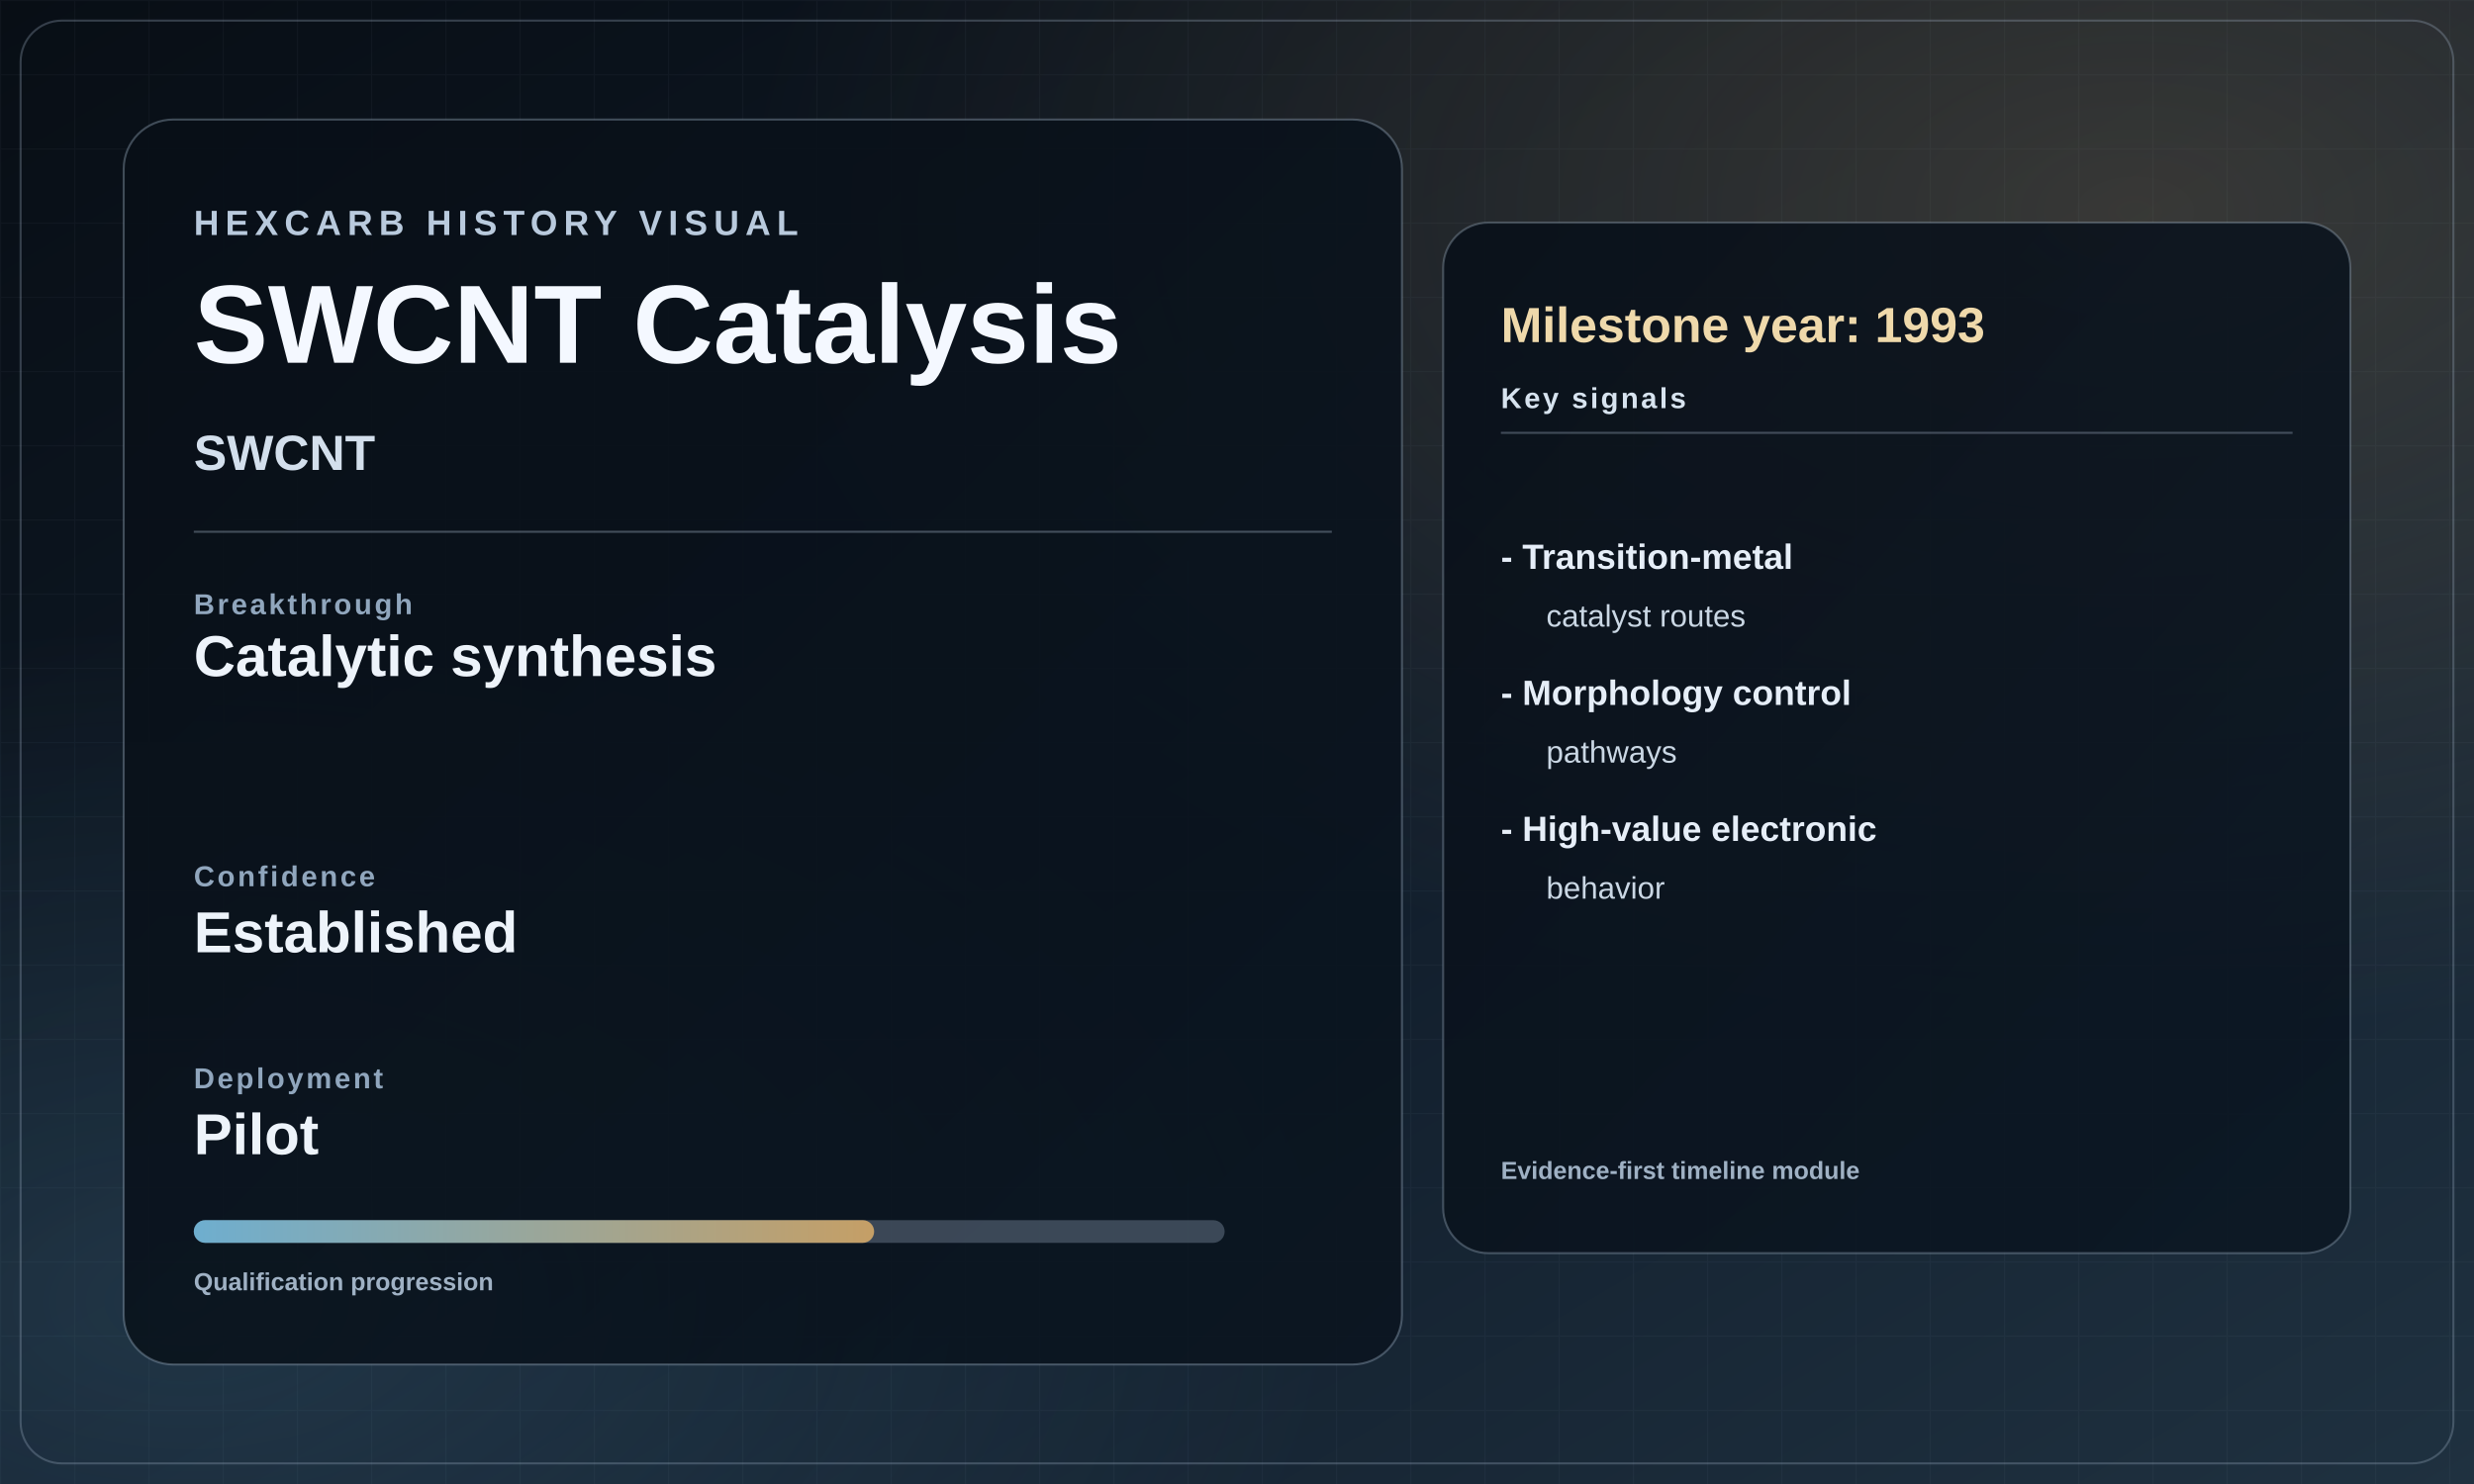
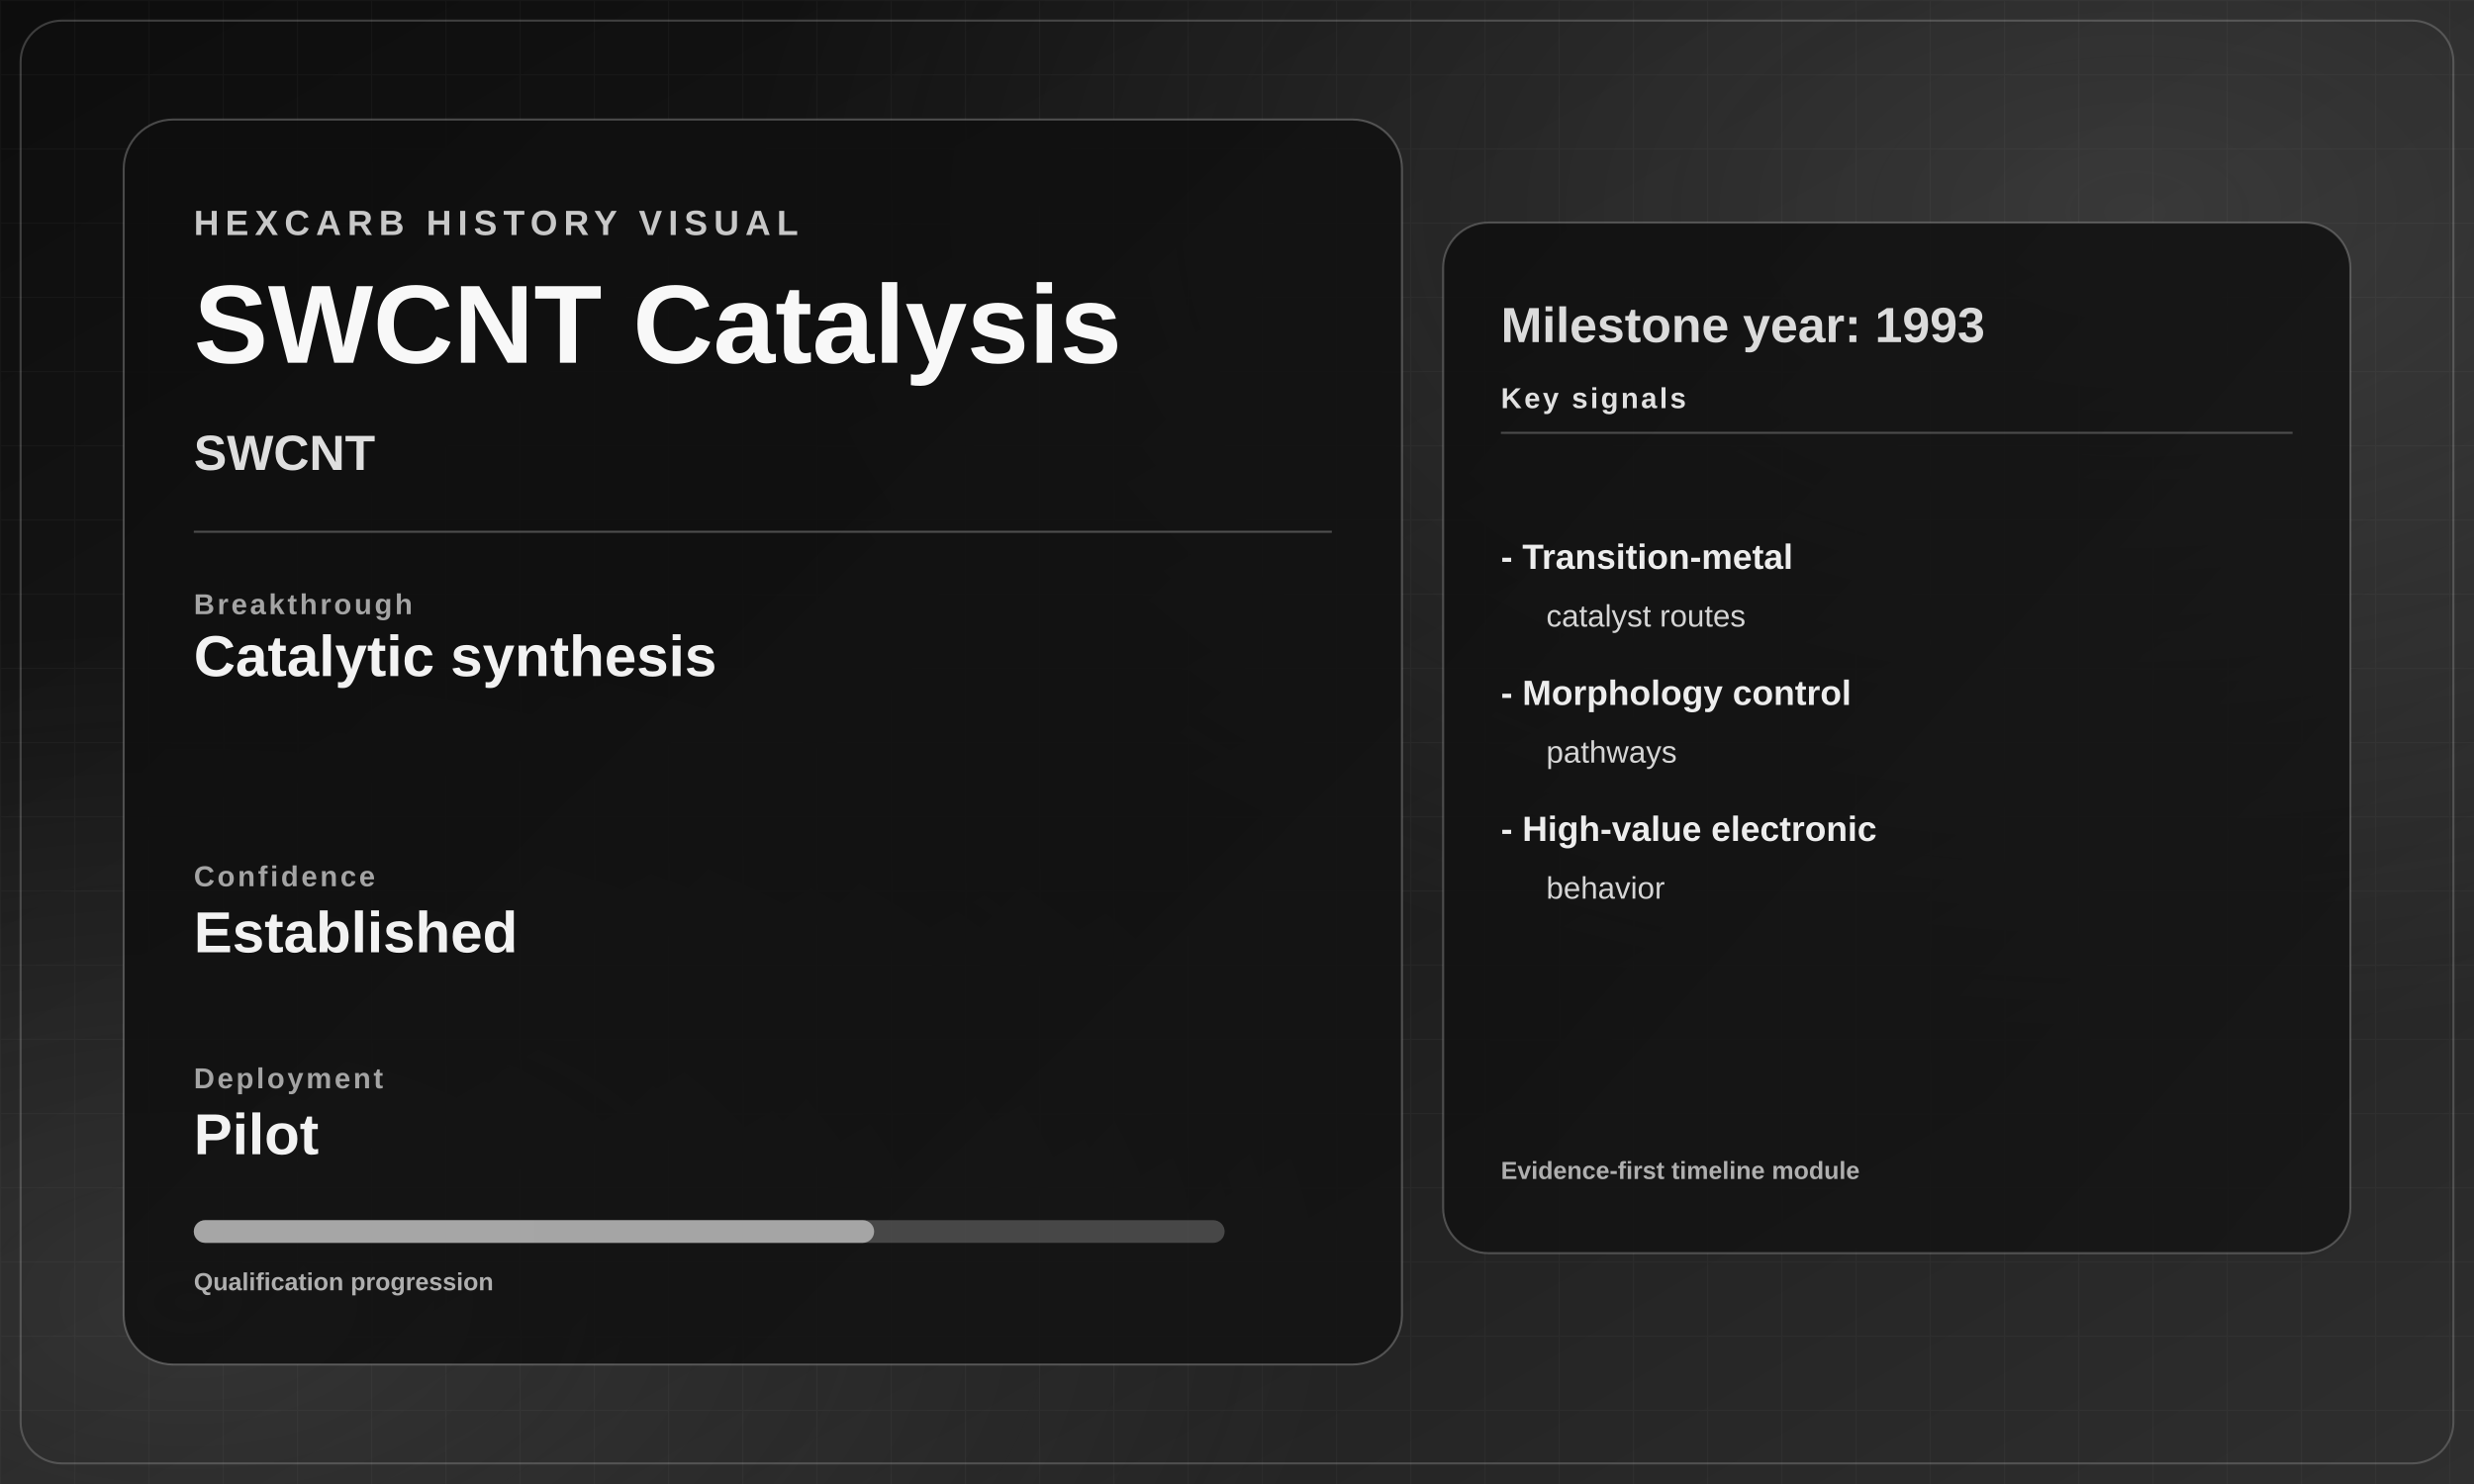
<svg xmlns="http://www.w3.org/2000/svg" width="1200" height="720" viewBox="0 0 1200 720" role="img" aria-label="SWCNT Catalysis timeline visual">
  <defs>
    <linearGradient id="bg" x1="0" y1="0" x2="1" y2="1">
-       <stop offset="0%" stop-color="#080e15" />
-       <stop offset="52%" stop-color="#101c2a" />
-       <stop offset="100%" stop-color="#1f3140" />
+       <stop offset="0%" stop-color="#0d0d0d" />
+       <stop offset="52%" stop-color="#1b1b1b" />
+       <stop offset="100%" stop-color="#2f2f2f" />
    </linearGradient>
    <radialGradient id="glowA" cx="86%" cy="14%" r="56%">
-       <stop offset="0%" stop-color="#c59f66" stop-opacity="0.22" />
-       <stop offset="100%" stop-color="#c59f66" stop-opacity="0" />
+       <stop offset="0%" stop-color="#a5a5a5" stop-opacity="0.22" />
+       <stop offset="100%" stop-color="#a5a5a5" stop-opacity="0" />
    </radialGradient>
    <radialGradient id="glowB" cx="8%" cy="88%" r="46%">
-       <stop offset="0%" stop-color="#6eaecf" stop-opacity="0.18" />
-       <stop offset="100%" stop-color="#6eaecf" stop-opacity="0" />
+       <stop offset="0%" stop-color="#a6a6a6" stop-opacity="0.18" />
+       <stop offset="100%" stop-color="#a6a6a6" stop-opacity="0" />
    </radialGradient>
    <pattern id="mesh" width="36" height="36" patternUnits="userSpaceOnUse">
-       <path d="M0 0 H36 M0 0 V36" stroke="rgba(159,183,208,0.08)" stroke-width="1" />
+       <path d="M0 0 H36 M0 0 V36" stroke="rgba(180,180,180,0.08)" stroke-width="1" />
    </pattern>
    <linearGradient id="leftPanel" x1="0" y1="0" x2="1" y2="1">
-       <stop offset="0%" stop-color="rgba(8,15,23,0.92)" />
-       <stop offset="100%" stop-color="rgba(10,20,31,0.86)" />
+       <stop offset="0%" stop-color="rgba(14,14,14,0.92)" />
+       <stop offset="100%" stop-color="rgba(19,19,19,0.86)" />
    </linearGradient>
    <linearGradient id="rightPanel" x1="0" y1="0" x2="1" y2="1">
-       <stop offset="0%" stop-color="rgba(9,16,25,0.92)" />
-       <stop offset="100%" stop-color="rgba(11,22,34,0.86)" />
+       <stop offset="0%" stop-color="rgba(16,16,16,0.92)" />
+       <stop offset="100%" stop-color="rgba(21,21,21,0.86)" />
    </linearGradient>
    <linearGradient id="bar" x1="0" y1="0" x2="1" y2="0">
-       <stop offset="0%" stop-color="#6eaecf" />
-       <stop offset="100%" stop-color="#c59f66" />
+       <stop offset="0%" stop-color="#a6a6a6" />
+       <stop offset="100%" stop-color="#a5a5a5" />
    </linearGradient>
    <style>
-       .kicker { font: 700 17px 'Segoe UI', Arial, sans-serif; letter-spacing: 3px; fill: #b9cadd; text-transform: uppercase; }
-       .title { font: 700 54px 'Segoe UI', Arial, sans-serif; fill: #f4f8ff; }
-       .family { font: 600 24px 'Segoe UI', Arial, sans-serif; fill: #d3dfec; }
-       .label { font: 700 14px 'Segoe UI', Arial, sans-serif; letter-spacing: 1.3px; fill: #90a6bd; text-transform: uppercase; }
-       .value { font: 600 28px 'Segoe UI', Arial, sans-serif; fill: #edf3fa; }
-       .year { font: 700 24px 'Segoe UI', Arial, sans-serif; fill: #efd9ab; }
-       .sigHead { font: 700 14px 'Segoe UI', Arial, sans-serif; letter-spacing: 1.2px; fill: #d7e3ef; text-transform: uppercase; }
-       .signal { font: 600 17px 'Segoe UI', Arial, sans-serif; fill: #e6eef8; }
-       .signalSub { font: 500 15px 'Segoe UI', Arial, sans-serif; fill: #cad7e4; }
-       .foot { font: 600 12px 'Segoe UI', Arial, sans-serif; fill: #9fb1c4; }
+       .kicker { font: 700 17px 'Segoe UI', Arial, sans-serif; letter-spacing: 3px; fill: #c8c8c8; text-transform: uppercase; }
+       .title { font: 700 54px 'Segoe UI', Arial, sans-serif; fill: #f8f8f8; }
+       .family { font: 600 24px 'Segoe UI', Arial, sans-serif; fill: #dedede; }
+       .label { font: 700 14px 'Segoe UI', Arial, sans-serif; letter-spacing: 1.3px; fill: #a4a4a4; text-transform: uppercase; }
+       .value { font: 600 28px 'Segoe UI', Arial, sans-serif; fill: #f2f2f2; }
+       .year { font: 700 24px 'Segoe UI', Arial, sans-serif; fill: #dbdbdb; }
+       .sigHead { font: 700 14px 'Segoe UI', Arial, sans-serif; letter-spacing: 1.2px; fill: #e1e1e1; text-transform: uppercase; }
+       .signal { font: 600 17px 'Segoe UI', Arial, sans-serif; fill: #ededed; }
+       .signalSub { font: 500 15px 'Segoe UI', Arial, sans-serif; fill: #d5d5d5; }
+       .foot { font: 600 12px 'Segoe UI', Arial, sans-serif; fill: #afafaf; }
    </style>
  </defs>
  <rect width="1200" height="720" fill="url(#bg)" />
  <rect width="1200" height="720" fill="url(#mesh)" opacity="0.56" />
  <rect width="1200" height="720" fill="url(#glowA)" />
  <rect width="1200" height="720" fill="url(#glowB)" />
-   <rect x="10" y="10" width="1180" height="700" rx="20" fill="none" stroke="rgba(168,188,208,0.28)" />
-   <rect x="60" y="58" width="620" height="604" rx="24" fill="url(#leftPanel)" stroke="rgba(172,191,211,0.34)" />
-   <rect x="700" y="108" width="440" height="500" rx="22" fill="url(#rightPanel)" stroke="rgba(172,191,211,0.32)" />
+   <rect x="10" y="10" width="1180" height="700" rx="20" fill="none" stroke="rgba(186,186,186,0.28)" />
+   <rect x="60" y="58" width="620" height="604" rx="24" fill="url(#leftPanel)" stroke="rgba(189,189,189,0.34)" />
+   <rect x="700" y="108" width="440" height="500" rx="22" fill="url(#rightPanel)" stroke="rgba(189,189,189,0.32)" />
  <text x="94" y="114" class="kicker">HEXCARB HISTORY VISUAL</text>
  <text x="94" y="176" class="title">
    <tspan x="94" dy="0">SWCNT Catalysis</tspan>
  </text>
  <text x="94" y="228" class="family">
    <tspan x="94" dy="0">SWCNT</tspan>
  </text>
-   <line x1="94" y1="258" x2="646" y2="258" stroke="rgba(176,196,216,0.34)" />
+   <line x1="94" y1="258" x2="646" y2="258" stroke="rgba(194,194,194,0.34)" />
  <text x="94" y="298" class="label">Breakthrough</text>
  <text x="94" y="328" class="value">
    <tspan x="94" dy="0">Catalytic synthesis</tspan>
  </text>
  <text x="94" y="430" class="label">Confidence</text>
  <text x="94" y="462" class="value">Established</text>
  <text x="94" y="528" class="label">Deployment</text>
  <text x="94" y="560" class="value">Pilot</text>
-   <rect x="94" y="592" width="500" height="11" rx="5.5" fill="rgba(160,180,200,0.32)" />
+   <rect x="94" y="592" width="500" height="11" rx="5.5" fill="rgba(178,178,178,0.32)" />
  <rect x="94" y="592" width="330" height="11" rx="5.5" fill="url(#bar)" />
  <text x="94" y="626" class="foot">Qualification progression</text>
  <text x="728" y="166" class="year">Milestone year: 1993</text>
  <text x="728" y="198" class="sigHead">Key signals</text>
-   <line x1="728" y1="210" x2="1112" y2="210" stroke="rgba(176,196,216,0.32)" />
+   <line x1="728" y1="210" x2="1112" y2="210" stroke="rgba(194,194,194,0.32)" />
  <text x="728" y="276" class="signal">
    <tspan x="728" dy="0">- Transition-metal</tspan>
  </text>
  <text x="750" y="304" class="signalSub">
    <tspan x="750" dy="0">catalyst routes</tspan>
  </text>
  <text x="728" y="342" class="signal">
    <tspan x="728" dy="0">- Morphology control</tspan>
  </text>
  <text x="750" y="370" class="signalSub">
    <tspan x="750" dy="0">pathways</tspan>
  </text>
  <text x="728" y="408" class="signal">
    <tspan x="728" dy="0">- High-value electronic</tspan>
  </text>
  <text x="750" y="436" class="signalSub">
    <tspan x="750" dy="0">behavior</tspan>
  </text>
  <text x="728" y="572" class="foot">Evidence-first timeline module</text>
</svg>
